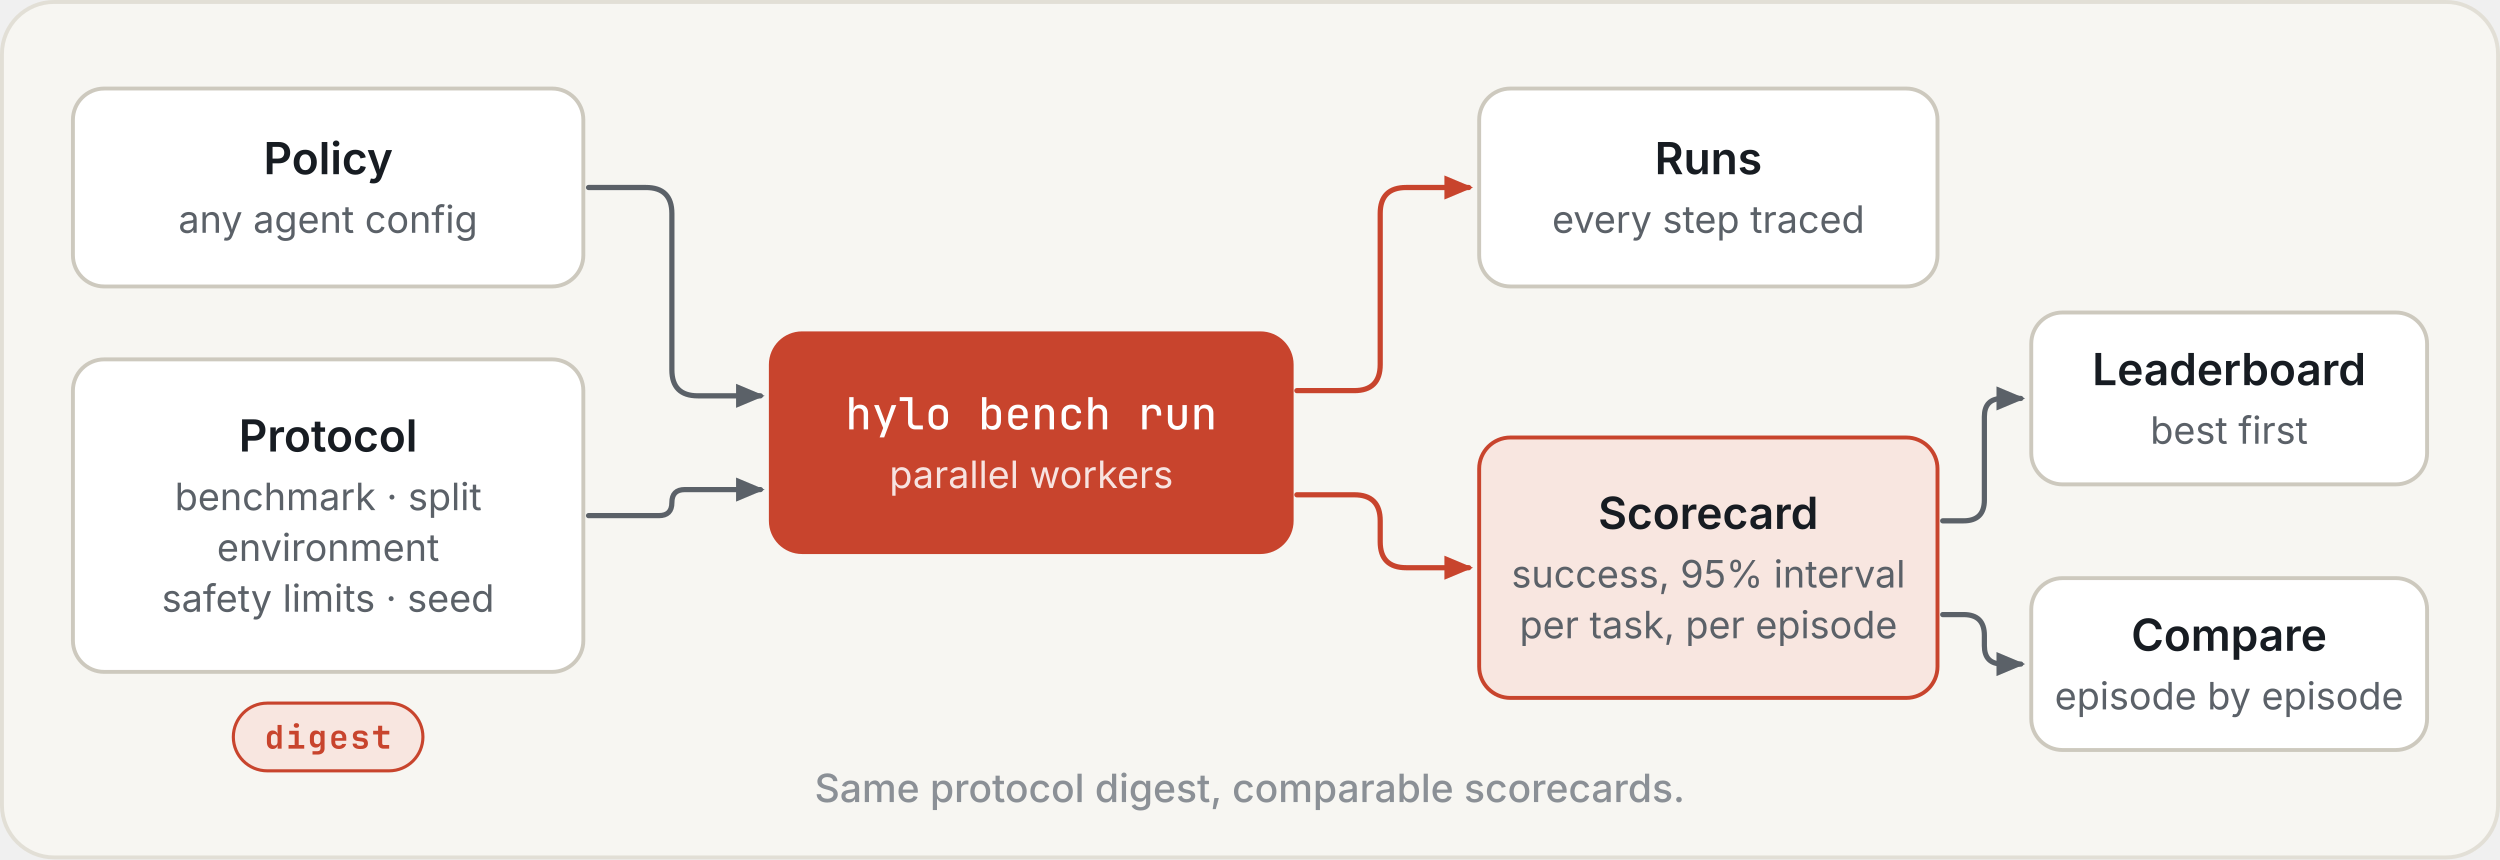
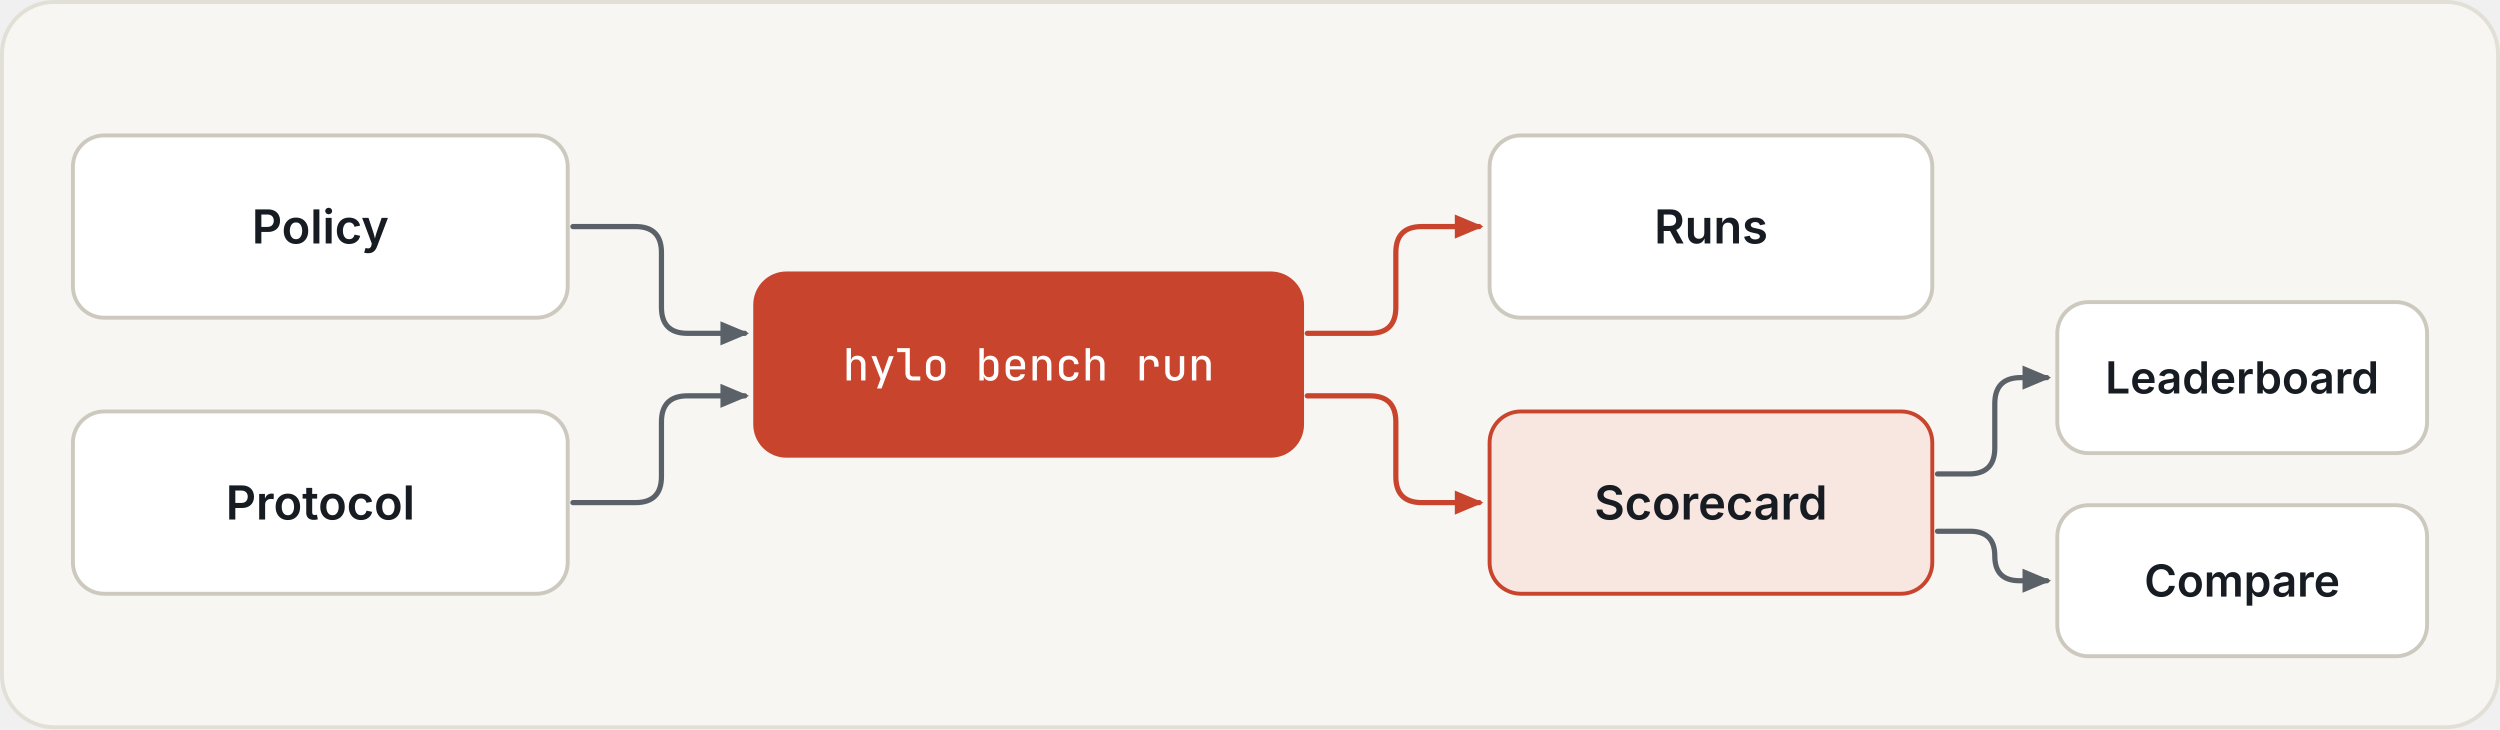
- <svg xmlns="http://www.w3.org/2000/svg" viewBox="0 0 960 330" width="960" height="330" role="img" aria-labelledby="t d">
+ <svg xmlns="http://www.w3.org/2000/svg" viewBox="0 0 960 280" width="960" height="280" role="img" aria-labelledby="t d">
  <defs>
-     <path id="m1501" d="M125 -371 213 214H450L285 -371Z" />
-     <path id="m1502" d="M311 -15Q249 -15 206 28Q163 70 163 132Q163 194 206 237Q249 280 311 280Q373 280 416 237Q458 194 458 132Q458 70 416 28Q373 -15 311 -15Z" />
-     <path id="m397" d="M665 -25Q414 -25 265 92Q116 210 106 414H335Q345 292 440 234Q535 175 664 175Q806 175 899 241Q992 307 992 415Q992 512 910 560Q829 607 709 639L535 687Q352 736 250 832Q147 928 147 1081Q147 1210 216 1306Q286 1403 406 1456Q525 1510 675 1510Q828 1510 944 1456Q1061 1403 1128 1310Q1194 1216 1197 1098H975Q964 1200 880 1256Q797 1312 670 1312Q535 1312 455 1250Q375 1189 375 1094Q375 1023 418 980Q461 936 524 910Q586 885 643 870L788 832Q859 814 934 784Q1010 753 1074 704Q1138 656 1178 584Q1217 513 1217 412Q1217 286 1152 187Q1087 88 964 32Q840 -25 665 -25Z" />
-     <path id="m507" d="M461 -25Q354 -25 268 14Q183 54 133 130Q83 206 83 316Q83 411 120 472Q157 534 219 570Q281 605 358 623Q434 641 513 650Q661 667 728 680Q795 692 795 751V757Q795 850 740 902Q686 953 581 953Q471 953 408 905Q345 857 322 800L115 854Q153 954 224 1015Q295 1076 386 1104Q478 1132 578 1132Q645 1132 721 1116Q797 1100 864 1058Q931 1017 973 940Q1015 863 1015 742V0H802V153H791Q758 87 678 31Q597 -25 461 -25ZM510 152Q599 152 663 188Q727 223 762 280Q796 337 796 403V546Q780 530 728 518Q675 507 617 499Q559 491 525 487Q432 474 366 436Q299 399 299 313Q299 233 358 192Q418 152 510 152Z" />
-     <path id="m578" d="M703 -22Q601 -22 537 12Q473 47 436 93Q400 139 380 175H362V0H148V1490H368V936H380Q399 970 434 1016Q470 1063 534 1098Q598 1132 703 1132Q837 1132 942 1064Q1048 996 1109 867Q1170 738 1170 556Q1170 376 1110 246Q1050 116 944 47Q839 -22 703 -22ZM654 165Q750 165 814 217Q879 269 912 358Q945 447 945 558Q945 668 912 756Q880 843 816 894Q751 945 654 945Q512 945 438 838Q364 732 364 558Q364 383 439 274Q514 165 654 165Z" />
-     <path id="m586" d="M618 -23Q460 -23 343 49Q226 121 161 250Q96 380 96 553Q96 727 161 858Q226 988 343 1060Q460 1132 618 1132Q792 1132 918 1044Q1045 957 1086 802L877 752Q854 839 788 892Q721 946 619 946Q518 946 452 893Q385 840 352 750Q320 661 320 553Q320 446 352 358Q385 269 452 216Q518 163 619 163Q723 163 791 218Q859 274 881 365L1089 315Q1048 157 921 67Q794 -23 618 -23Z" />
-     <path id="m597" d="M564 -22Q428 -22 322 47Q217 116 156 246Q96 376 96 556Q96 738 157 867Q218 996 324 1064Q429 1132 564 1132Q668 1132 732 1098Q796 1063 832 1016Q867 970 886 936H898V1490H1118V0H904V175H886Q866 139 830 93Q793 47 729 12Q665 -22 564 -22ZM612 165Q752 165 827 274Q902 383 902 558Q902 732 828 838Q754 945 612 945Q515 945 450 894Q386 843 354 756Q321 668 321 558Q321 447 354 358Q387 269 452 217Q517 165 612 165Z" />
-     <path id="m614" d="M630 -23Q465 -23 345 48Q225 119 160 248Q96 377 96 551Q96 723 160 854Q223 985 339 1058Q455 1132 611 1132Q738 1132 852 1076Q967 1019 1038 896Q1110 772 1110 570V492H317Q323 330 409 244Q495 159 632 159Q724 159 790 199Q857 239 886 317L1093 268Q1053 137 931 57Q809 -23 630 -23ZM318 656H892Q880 788 810 869Q739 950 612 950Q480 950 404 864Q327 777 318 656Z" />
-     <path id="m658" d="M616 -442Q422 -442 305 -371Q188 -300 141 -199L325 -112Q345 -144 378 -180Q412 -215 468 -240Q525 -265 615 -265Q742 -265 822 -204Q902 -144 902 -15V203H883Q863 166 828 123Q792 80 728 48Q665 17 563 17Q431 17 326 79Q220 141 158 262Q96 384 96 563Q96 741 158 868Q219 996 325 1064Q431 1132 566 1132Q669 1132 734 1098Q798 1063 834 1017Q871 971 890 936H906V1118H1121V-16Q1121 -163 1054 -257Q987 -351 873 -396Q759 -442 616 -442ZM614 200Q754 200 828 297Q903 394 903 566Q903 734 830 840Q756 945 614 945Q517 945 452 894Q386 844 354 758Q321 673 321 566Q321 402 396 301Q470 200 614 200Z" />
-     <path id="m689" d="M148 0V1118H368V0ZM259 1289Q202 1289 162 1327Q121 1365 121 1419Q121 1474 162 1512Q202 1550 259 1550Q316 1550 357 1512Q398 1474 398 1419Q398 1365 357 1327Q316 1289 259 1289Z" />
-     <path id="m736" d="M368 1490V0H148V1490Z" />
-     <path id="m766" d="M148 0V1118H357L362 909Q405 1025 491 1081Q577 1137 677 1137Q786 1137 858 1075Q930 1013 963 902Q1005 1015 1102 1076Q1198 1137 1317 1137Q1416 1137 1496 1094Q1576 1051 1624 966Q1671 881 1671 754V0H1451V732Q1451 844 1388 894Q1326 944 1241 944Q1137 944 1078 880Q1018 816 1018 716V0H801V746Q801 836 744 890Q686 944 597 944Q505 944 436 880Q368 817 368 695V0Z" />
-     <path id="m790" d="M618 -23Q461 -23 344 49Q226 121 161 250Q96 380 96 553Q96 727 161 858Q226 988 344 1060Q461 1132 618 1132Q776 1132 894 1060Q1011 988 1076 858Q1141 727 1141 553Q1141 380 1076 250Q1011 121 894 49Q776 -23 618 -23ZM618 163Q720 163 786 216Q853 270 886 358Q918 447 918 553Q918 660 886 750Q853 839 786 892Q720 946 618 946Q517 946 451 892Q385 839 352 750Q320 660 320 553Q320 447 352 358Q385 270 451 216Q517 163 618 163Z" />
-     <path id="m843" d="M148 -418V1118H362V936H380Q399 970 434 1016Q470 1063 534 1098Q598 1132 703 1132Q837 1132 942 1064Q1048 996 1109 867Q1170 738 1170 556Q1170 376 1110 246Q1050 116 944 47Q839 -22 703 -22Q601 -22 537 12Q473 47 436 93Q400 139 380 175H368V-418ZM654 165Q750 165 814 217Q879 269 912 358Q945 447 945 558Q945 668 912 756Q880 843 816 894Q751 945 654 945Q512 945 438 838Q364 732 364 558Q364 383 439 274Q514 165 654 165Z" />
-     <path id="m852" d="M148 0V1118H361V938H373Q403 1029 480 1082Q558 1134 656 1134Q677 1134 704 1132Q732 1130 749 1128V918Q737 921 703 926Q669 930 634 930Q519 930 444 860Q368 789 368 679V0Z" />
-     <path id="m871" d="M549 -23Q367 -23 248 56Q128 134 98 283L305 326Q350 155 551 155Q658 155 720 200Q783 244 783 306Q783 412 626 447L438 490Q130 559 130 799Q130 899 186 974Q241 1049 338 1090Q436 1132 563 1132Q744 1132 847 1054Q950 977 986 853L789 810Q768 869 716 914Q664 958 565 958Q474 958 413 917Q352 876 352 813Q352 757 392 722Q433 688 525 667L705 627Q1010 558 1010 325Q1010 223 952 144Q893 66 789 22Q685 -23 549 -23Z" />
-     <path id="m889" d="M626 1118V939H403V302Q403 235 432 204Q460 172 525 172Q543 172 570 176Q598 180 618 184L657 8Q622 -4 582 -10Q541 -15 503 -15Q351 -15 267 64Q183 142 183 284V939H20V1118H183V1384H403V1118Z" />
    <path id="mono214" d="M337 -10Q275 -10 235 21Q195 52 186 107V0H88V730H187V572L185 444Q194 498 234 529Q275 560 337 560Q419 560 468 504Q517 449 517 354V196Q517 101 468 46Q419 -10 337 -10ZM302 76Q357 76 388 104Q418 133 418 197V353Q418 417 388 446Q357 474 302 474Q249 474 218 441Q187 408 187 348V202Q187 142 218 109Q249 76 302 76Z" />
    <path id="mono215" d="M308 -10Q207 -10 146 46Q85 103 85 202V349Q85 447 146 504Q207 560 308 560Q405 560 464 508Q524 457 527 368H429Q426 418 394 446Q361 473 308 473Q251 473 218 440Q184 408 184 349V202Q184 142 218 110Q251 78 308 78Q362 78 394 105Q426 132 429 182H527Q524 93 464 42Q405 -10 308 -10Z" />
    <path id="mono225" d="M300 -10Q201 -10 140 49Q80 108 80 210V340Q80 442 140 501Q201 560 300 560Q366 560 416 534Q465 507 492 460Q520 412 520 349V250H177V202Q177 142 210 108Q243 74 300 74Q348 74 379 92Q410 110 416 142H515Q505 72 446 31Q387 -10 300 -10ZM177 349V323H423V349Q423 412 391 446Q359 480 300 480Q241 480 209 446Q177 412 177 349Z" />
    <path id="mono252" d="M88 0V730H187V550L186 445H187Q194 499 232 530Q271 560 334 560Q416 560 465 508Q514 456 514 368V0H415V353Q415 412 385 444Q355 476 303 476Q249 476 218 442Q187 409 187 349V0Z" />
    <path id="mono275" d="M382 0Q307 0 262 44Q217 88 217 161V640H29V730H316V162Q316 129 334 110Q353 90 385 90H552V0Z" />
    <path id="mono283" d="M88 0V550H186V445H187Q194 499 232 530Q271 560 334 560Q416 560 465 508Q514 456 514 368V0H415V352Q415 412 385 444Q355 476 303 476Q249 476 218 442Q187 409 187 349V0Z" />
    <path id="mono290" d="M300 -8Q199 -8 140 50Q80 108 80 212V338Q80 442 140 500Q199 558 300 558Q401 558 460 500Q520 442 520 338V212Q520 108 460 50Q401 -8 300 -8ZM300 79Q356 79 388 110Q421 142 421 203V347Q421 408 388 440Q356 471 300 471Q244 471 212 440Q179 408 179 347V203Q179 142 212 110Q244 79 300 79Z" />
    <path id="mono320" d="M108 0V550H206V444H207Q215 498 254 529Q292 560 356 560Q441 560 488 508Q535 455 535 360V312H436V359Q436 474 323 474Q266 474 236 441Q207 408 207 347V0Z" />
    <path id="mono337" d="M299 -10Q202 -10 144 47Q86 104 86 202V550H185V202Q185 144 216 110Q246 77 299 77Q353 77 384 110Q415 144 415 202V550H514V202Q514 104 456 47Q397 -10 299 -10Z" />
    <path id="mono368" d="M175 -180 255 33 50 550H155L279 225Q287 204 295 180Q303 156 306 138Q309 156 316 180Q323 204 331 225L446 550H551L278 -180Z" />
-     <path id="monob221" d="M250 -10Q170 -10 120 47Q71 104 71 200V349Q71 446 120 503Q169 560 250 560Q307 560 346 531Q386 502 402 450L398 576V730H523V0H401V100Q386 48 347 19Q308 -10 250 -10ZM297 98Q345 98 372 127Q398 156 398 209V341Q398 394 372 423Q345 452 297 452Q249 452 222 426Q196 400 196 346V204Q196 150 222 124Q249 98 297 98Z" />
-     <path id="monob225" d="M301 -10Q231 -10 179 17Q127 44 98 94Q70 143 70 210V340Q70 407 98 456Q127 506 179 533Q231 560 301 560Q370 560 422 533Q473 506 502 458Q530 409 530 344V244H190V206Q190 150 219 122Q248 93 301 93Q340 93 368 106Q395 120 400 146H524Q511 75 450 32Q389 -10 301 -10ZM190 344V325L410 326V345Q410 402 382 433Q354 464 301 464Q246 464 218 432Q190 401 190 344Z" />
-     <path id="monob245" d="M152 -180V-76H307Q351 -76 375 -52Q399 -29 399 11V44L401 130Q384 84 346 58Q309 33 255 33Q171 33 122 90Q72 146 72 243V350Q72 446 122 503Q171 560 255 560Q309 560 346 534Q384 509 401 462V550H523V8Q523 -79 466 -130Q408 -180 309 -180ZM297 140Q345 140 372 168Q398 197 398 248V344Q398 395 372 424Q345 452 297 452Q249 452 223 424Q197 397 197 348V244Q197 195 223 168Q249 140 297 140Z" />
-     <path id="monob255" d="M76 0V113H264V437H96V550H389V113H558V0ZM318 642Q280 642 258 662Q236 681 236 714Q236 747 258 766Q280 786 318 786Q356 786 378 766Q400 747 400 714Q400 681 378 662Q356 642 318 642Z" />
-     <path id="monob324" d="M277 -9Q179 -9 122 36Q65 80 65 156H188Q188 124 212 107Q235 90 277 90H321Q366 90 390 107Q415 124 415 156Q415 186 398 200Q381 215 346 220L209 238Q143 247 108 289Q72 331 72 398Q72 476 124 518Q176 559 274 559H320Q412 559 468 517Q524 475 526 405H402Q401 431 379 446Q357 462 320 462H274Q234 462 213 446Q192 429 192 401Q192 376 208 364Q223 352 253 349L382 331Q458 322 496 278Q535 233 535 158Q535 78 480 34Q426 -9 321 -9Z" />
-     <path id="monob332" d="M355 0Q278 0 232 44Q187 89 187 165V437H35V550H187V705H313V550H532V437H313V168Q313 144 326 128Q340 113 364 113H527V0Z" />
-     <path id="r1347" d="M596 -20Q465 -20 361 32Q257 83 195 172Q133 262 128 376H312Q321 276 402 212Q484 147 596 147Q686 147 756 189Q827 231 867 305Q907 379 907 473Q907 569 865 645Q823 721 750 764Q678 808 584 808Q515 808 444 786Q373 764 329 730L151 752L239 1490H1023V1323H399L348 888H356Q402 926 472 950Q542 975 619 975Q756 975 863 910Q970 846 1032 733Q1093 620 1093 476Q1093 333 1028 221Q964 109 852 44Q740 -20 596 -20Z" />
-     <path id="r1352" d="M603 -20Q476 -20 377 30Q278 80 215 170Q152 260 134 379H322Q345 280 415 214Q485 148 603 148Q773 148 872 296Q970 445 970 716H958Q898 625 803 571Q708 517 591 517Q463 517 356 580Q249 644 186 756Q122 867 122 1010Q122 1149 185 1264Q248 1378 362 1446Q475 1513 628 1510Q720 1509 812 1474Q904 1440 980 1361Q1056 1282 1102 1146Q1148 1010 1148 804Q1148 409 1002 194Q856 -20 603 -20ZM619 683Q710 683 783 730Q856 776 900 852Q943 928 943 1015Q943 1101 902 1176Q860 1250 788 1296Q717 1343 625 1343Q535 1343 464 1298Q392 1254 350 1178Q308 1103 308 1011Q308 920 348 846Q389 771 459 727Q529 683 619 683Z" />
-     <path id="r1501" d="M128 -359 216 208H422L266 -359Z" />
-     <path id="r1509" d="M295 573Q239 573 200 612Q160 652 160 708Q160 764 200 804Q239 843 295 843Q351 843 390 804Q430 764 430 708Q430 652 390 612Q351 573 295 573Z" />
-     <path id="r1744" d="M1490 -29Q1395 -29 1330 12Q1264 54 1230 123Q1197 192 1197 274V352Q1197 434 1231 502Q1265 571 1330 612Q1396 654 1490 654Q1586 654 1651 612Q1716 571 1748 502Q1781 434 1781 352V274Q1781 192 1748 123Q1714 54 1650 12Q1585 -29 1490 -29ZM523 831Q428 831 362 872Q297 914 264 983Q230 1052 230 1134V1212Q230 1294 264 1362Q298 1431 364 1472Q429 1514 523 1514Q619 1514 684 1472Q748 1431 781 1362Q814 1294 814 1212V1134Q814 1052 780 983Q747 914 682 872Q618 831 523 831ZM404 0 1428 1490H1597L573 0ZM1490 102Q1566 102 1597 154Q1628 207 1628 274V352Q1628 418 1598 471Q1568 524 1490 524Q1415 524 1382 471Q1350 418 1350 352V274Q1350 207 1382 154Q1413 102 1490 102ZM523 962Q599 962 630 1014Q661 1067 661 1134V1212Q661 1278 631 1331Q601 1384 523 1384Q448 1384 416 1331Q383 1278 383 1212V1134Q383 1067 414 1014Q446 962 523 962Z" />
-     <path id="r507" d="M471 -26Q365 -26 278 14Q192 54 141 131Q90 208 90 318Q90 414 128 474Q166 534 230 568Q293 603 370 620Q447 637 525 647Q625 660 688 667Q751 674 782 691Q812 708 812 749V755Q812 859 753 916Q694 974 578 974Q457 974 389 922Q321 869 295 810L122 867Q165 969 238 1026Q311 1084 399 1108Q487 1132 573 1132Q629 1132 700 1118Q772 1105 838 1065Q905 1025 948 946Q992 868 992 737V0H815V152H803Q784 113 742 72Q700 30 633 2Q566 -26 471 -26ZM502 133Q602 133 671 172Q740 211 776 274Q812 336 812 404V559Q801 546 764 536Q727 525 680 517Q632 509 588 504Q543 498 517 495Q452 487 396 468Q339 448 305 410Q271 373 271 309Q271 222 336 178Q402 133 502 133Z" />
-     <path id="r578" d="M677 -24Q571 -24 506 12Q441 49 406 96Q371 142 352 173H332V0H158V1490H338V939H352Q371 969 405 1014Q439 1060 503 1096Q567 1132 676 1132Q816 1132 922 1062Q1029 992 1090 862Q1150 733 1150 556Q1150 378 1090 248Q1030 118 924 47Q817 -24 677 -24ZM650 137Q755 137 826 194Q896 250 932 346Q967 441 967 558Q967 674 932 768Q897 861 826 916Q756 971 650 971Q496 971 416 857Q336 743 336 558Q336 371 417 254Q498 137 650 137Z" />
-     <path id="r586" d="M613 -24Q461 -24 346 48Q232 120 168 250Q104 380 104 552Q104 727 168 858Q232 988 346 1060Q461 1132 613 1132Q775 1132 898 1050Q1020 969 1066 823L893 774Q868 860 796 916Q723 971 613 971Q501 971 429 912Q357 854 322 759Q287 664 287 552Q287 442 322 348Q357 253 429 195Q501 137 613 137Q726 137 800 194Q873 252 898 343L1070 294Q1025 145 901 60Q777 -24 613 -24Z" />
-     <path id="r597" d="M577 -24Q438 -24 331 47Q224 118 164 248Q104 378 104 556Q104 733 164 862Q225 992 332 1062Q439 1132 578 1132Q687 1132 751 1096Q815 1060 850 1014Q884 969 902 939H916V1490H1096V0H922V173H902Q884 142 848 96Q813 49 748 12Q684 -24 577 -24ZM604 137Q756 137 837 254Q918 371 918 558Q918 743 838 857Q759 971 604 971Q498 971 428 916Q357 861 322 768Q287 674 287 558Q287 441 322 346Q358 250 429 194Q500 137 604 137Z" />
-     <path id="r614" d="M628 -24Q466 -24 348 48Q231 120 168 249Q104 378 104 550Q104 722 166 853Q228 984 342 1058Q455 1132 607 1132Q696 1132 782 1102Q869 1073 940 1008Q1010 942 1052 835Q1094 728 1094 573V498H286Q293 323 386 230Q480 136 629 136Q728 136 800 180Q871 223 902 308L1076 260Q1037 133 918 54Q800 -24 628 -24ZM287 650H911Q898 793 822 882Q745 972 607 972Q511 972 442 927Q372 882 332 809Q292 736 287 650Z" />
-     <path id="r647" d="M678 1118V964H420V0H240V964H20V1118H240V1267Q240 1364 286 1429Q331 1494 404 1527Q477 1560 558 1560Q622 1560 664 1550Q706 1539 726 1530L676 1376Q662 1381 640 1387Q617 1393 579 1393Q496 1393 458 1350Q420 1308 420 1227V1118Z" />
-     <path id="r658" d="M611 -442Q425 -442 314 -374Q203 -306 151 -214L297 -120Q321 -152 356 -191Q392 -230 452 -258Q513 -285 611 -285Q745 -285 832 -221Q918 -157 918 -19V205H901Q882 173 848 129Q813 85 748 52Q684 18 576 18Q442 18 335 82Q228 145 166 267Q104 389 104 564Q104 737 165 864Q226 992 334 1062Q441 1132 580 1132Q688 1132 752 1096Q817 1061 852 1015Q887 969 906 939H923V1118H1098V-29Q1098 -173 1033 -264Q968 -356 858 -399Q747 -442 611 -442ZM606 178Q758 178 839 282Q920 385 920 568Q920 746 840 858Q761 971 606 971Q500 971 429 916Q358 862 322 771Q287 680 287 568Q287 396 368 287Q449 178 606 178Z" />
-     <path id="r670" d="M338 670V0H158V1490H338V924Q393 1036 478 1084Q564 1132 674 1132Q844 1132 948 1027Q1053 922 1053 710V0H872V695Q872 824 804 897Q737 970 620 970Q499 970 418 892Q338 813 338 670Z" />
-     <path id="r689" d="M158 0V1118H338V0ZM249 1301Q198 1301 161 1336Q124 1371 124 1420Q124 1470 161 1504Q198 1539 249 1539Q301 1539 338 1504Q375 1470 375 1420Q375 1371 338 1336Q301 1301 249 1301Z" />
-     <path id="r727" d="M158 0V1490H338V625H360L838 1118H1061L593 638L1096 0H865L456 523L338 412V0Z" />
-     <path id="r736" d="M338 1490V0H158V1490Z" />
-     <path id="r766" d="M158 0V1118H333L334 913Q375 1026 462 1082Q548 1138 647 1138Q757 1138 830 1076Q902 1013 932 910Q972 1016 1068 1077Q1163 1138 1284 1138Q1381 1138 1461 1096Q1541 1054 1588 969Q1636 884 1636 754V0H1456V749Q1456 870 1388 922Q1320 974 1230 974Q1117 974 1052 905Q987 836 987 730V0H807V767Q807 860 745 917Q683 974 588 974Q490 974 414 906Q338 838 338 704V0Z" />
-     <path id="r773" d="M338 670V0H158V1118H331L332 911Q386 1030 474 1081Q561 1132 674 1132Q844 1132 948 1027Q1052 922 1052 710V0H872V695Q872 824 804 897Q737 970 620 970Q499 970 418 892Q338 813 338 670Z" />
-     <path id="r790" d="M613 -24Q461 -24 346 48Q232 120 168 250Q104 380 104 552Q104 727 168 858Q232 988 346 1060Q461 1132 613 1132Q766 1132 881 1060Q996 988 1060 858Q1124 727 1124 552Q1124 380 1060 250Q996 120 881 48Q766 -24 613 -24ZM613 137Q726 137 799 195Q872 253 907 348Q942 442 942 552Q942 663 907 758Q872 854 799 912Q726 971 613 971Q501 971 429 912Q357 854 322 759Q287 664 287 552Q287 442 322 348Q357 253 429 195Q501 137 613 137Z" />
-     <path id="r843" d="M158 -418V1118H332V939H352Q371 969 405 1014Q439 1060 503 1096Q567 1132 676 1132Q816 1132 922 1062Q1029 992 1090 862Q1150 733 1150 556Q1150 378 1090 248Q1030 118 924 47Q817 -24 677 -24Q571 -24 506 12Q441 49 406 96Q371 142 352 173H338V-418ZM650 137Q755 137 826 194Q896 250 932 346Q967 441 967 558Q967 674 932 768Q897 861 826 916Q756 971 650 971Q496 971 416 857Q336 743 336 558Q336 371 417 254Q498 137 650 137Z" />
-     <path id="r852" d="M158 0V1118H332V946H344Q375 1031 454 1082Q534 1134 634 1134Q654 1134 682 1133Q709 1132 725 1131V950Q717 952 685 956Q653 960 617 960Q496 960 417 886Q338 813 338 700V0Z" />
-     <path id="r871" d="M538 -24Q366 -24 252 51Q138 126 108 271L279 312Q303 220 370 177Q436 134 536 134Q653 134 722 184Q792 234 792 303Q792 418 628 457L442 501Q142 572 142 806Q142 902 196 976Q250 1049 344 1090Q437 1132 556 1132Q729 1132 824 1056Q920 981 958 863L795 821Q772 881 718 930Q665 979 557 979Q457 979 390 933Q324 887 324 817Q324 755 369 718Q414 680 512 657L681 617Q833 581 906 506Q979 430 979 315Q979 217 924 140Q868 64 768 20Q669 -24 538 -24Z" />
-     <path id="r889" d="M598 1118V964H368V290Q368 215 398 180Q429 146 500 146Q517 146 544 150Q570 154 592 158L629 6Q601 -4 566 -9Q530 -14 495 -14Q350 -14 269 62Q188 139 188 276V964H20V1118H188V1384H368V1118Z" />
-     <path id="r915" d="M537 -14Q368 -14 263 91Q158 196 158 408V1118H338V423Q338 294 406 221Q474 148 591 148Q711 148 792 226Q872 305 872 448V1118H1053V0H879V209Q824 87 736 36Q647 -14 537 -14Z" />
-     <path id="r980" d="M481 0 54 1118H251L489 455Q515 382 536 310Q557 237 576 167Q595 237 616 310Q636 382 662 455L900 1118H1097L670 0Z" />
-     <path id="r984" d="M409 0 70 1118H261L397 630Q421 543 449 434Q477 326 504 193Q531 321 558 429Q584 537 610 630L744 1118H936L1068 630Q1092 540 1118 432Q1145 325 1171 196Q1199 324 1226 432Q1254 539 1279 630L1415 1118H1606L1267 0H1088L943 506Q915 602 890 704Q864 806 838 913Q813 806 786 703Q760 600 733 506L588 0Z" />
-     <path id="r998" d="M140 -405 186 -249 205 -254Q288 -276 348 -248Q408 -219 449 -99L481 -6L54 1118H251L489 455Q515 382 536 310Q556 238 575 168Q594 238 614 310Q635 382 661 455L901 1118H1097L606 -167Q555 -300 473 -363Q391 -426 272 -426Q224 -426 189 -419Q154 -412 140 -405Z" />
    <path id="sb281" d="M150 0V1490H417V225H1075V0Z" />
    <path id="sb375" d="M150 0V1490H707Q878 1490 995 1426Q1112 1362 1172 1250Q1232 1139 1232 997Q1232 854 1172 742Q1111 631 993 568Q875 504 703 504H417V0ZM417 724H668Q819 724 889 801Q959 878 959 997Q959 1116 889 1191Q819 1266 666 1266H417Z" />
    <path id="sb384" d="M150 0V1490H707Q964 1490 1098 1358Q1232 1226 1232 1013Q1232 862 1164 753Q1096 644 964 592L1287 0H988L695 547H417V0ZM417 768H668Q819 768 889 832Q959 895 959 1013Q959 1133 889 1200Q819 1266 666 1266H417Z" />
    <path id="sb397" d="M673 -23Q413 -23 258 97Q104 217 95 438H358Q367 320 456 262Q545 205 671 205Q803 205 886 264Q970 324 970 420Q970 507 896 552Q822 596 701 627L532 671Q345 719 240 816Q136 913 136 1071Q136 1203 207 1302Q278 1400 401 1455Q524 1510 680 1510Q839 1510 958 1455Q1078 1400 1146 1303Q1214 1206 1217 1082H958Q948 1177 872 1230Q797 1283 676 1283Q550 1283 478 1228Q406 1172 406 1087Q406 1024 444 984Q483 945 542 921Q600 897 660 882L799 846Q909 819 1010 768Q1110 718 1174 633Q1237 548 1237 418Q1237 287 1170 188Q1103 88 977 32Q851 -23 673 -23Z" />
    <path id="sb507" d="M450 -23Q344 -23 259 16Q174 54 125 129Q76 204 76 314Q76 440 138 510Q199 579 296 610Q394 642 502 653Q648 669 713 682Q778 696 778 754V759Q778 841 728 886Q678 932 583 932Q485 932 427 889Q369 846 349 791L108 840Q157 988 286 1060Q414 1132 582 1132Q661 1132 742 1114Q822 1095 889 1052Q956 1008 997 934Q1038 859 1038 747V0H789V154H779Q742 82 661 30Q580 -23 450 -23ZM517 170Q637 170 708 239Q780 308 780 401V533Q762 519 716 508Q670 498 618 490Q567 483 533 478Q445 466 386 430Q328 394 328 317Q328 245 381 208Q434 170 517 170Z" />
    <path id="sb578" d="M728 -20Q632 -20 568 12Q505 45 467 91Q429 137 409 177H392V0H138V1490H398V933H409Q428 972 465 1018Q502 1065 566 1098Q630 1132 729 1132Q858 1132 962 1066Q1067 1000 1128 872Q1190 743 1190 557Q1190 373 1130 244Q1069 115 965 48Q861 -20 728 -20ZM658 194Q788 194 856 298Q923 401 923 558Q923 714 856 816Q790 918 658 918Q529 918 461 820Q393 721 393 558Q393 395 462 294Q531 194 658 194Z" />
    <path id="sb586" d="M623 -23Q460 -23 340 50Q220 122 154 252Q89 381 89 553Q89 727 154 858Q220 988 340 1060Q460 1132 623 1132Q810 1132 940 1038Q1069 945 1105 781L862 730Q841 817 780 869Q719 921 625 921Q489 921 422 816Q354 711 354 554Q354 451 384 368Q414 285 474 236Q534 188 625 188Q721 188 782 242Q844 297 865 387L1108 336Q1072 169 942 73Q812 -23 623 -23Z" />
    <path id="sb597" d="M550 -20Q418 -20 314 48Q209 115 149 244Q89 373 89 557Q89 743 150 872Q211 1000 316 1066Q420 1132 549 1132Q649 1132 712 1098Q776 1065 813 1018Q850 972 870 933H881V1490H1141V0H886V177H870Q849 137 811 91Q773 45 710 12Q646 -20 550 -20ZM621 194Q748 194 817 294Q886 395 886 558Q886 721 818 820Q749 918 621 918Q489 918 422 816Q355 714 355 558Q355 401 422 298Q490 194 621 194Z" />
    <path id="sb614" d="M632 -23Q463 -23 342 48Q220 119 154 248Q89 377 89 552Q89 724 154 854Q218 985 336 1058Q455 1132 615 1132Q751 1132 868 1072Q984 1013 1055 888Q1126 764 1126 568V486H348Q353 337 432 259Q510 181 635 181Q721 181 782 218Q844 255 870 326L1109 277Q1069 142 944 60Q818 -23 632 -23ZM349 663H873Q861 783 796 856Q732 928 616 928Q497 928 428 852Q358 775 349 663Z" />
    <path id="sb689" d="M138 0V1118H398V0ZM268 1276Q206 1276 162 1318Q117 1359 117 1419Q117 1478 162 1520Q206 1561 268 1561Q331 1561 376 1520Q420 1478 420 1419Q420 1359 376 1318Q331 1276 268 1276Z" />
    <path id="sb73" d="M785 -20Q589 -20 435 71Q281 162 192 333Q103 504 103 744Q103 985 192 1156Q282 1328 436 1419Q590 1510 785 1510Q948 1510 1082 1449Q1215 1388 1302 1272Q1389 1157 1413 994H1144Q1119 1126 1021 1198Q923 1271 789 1271Q606 1271 488 1134Q371 998 371 744Q371 487 489 353Q607 219 788 219Q922 219 1020 292Q1119 364 1144 496H1414Q1393 353 1311 236Q1229 119 1095 50Q961 -20 785 -20Z" />
    <path id="sb736" d="M398 1490V0H138V1490Z" />
    <path id="sb766" d="M138 0V1118H382L390 905Q434 1024 520 1080Q607 1136 707 1136Q921 1136 994 893Q1039 1014 1136 1075Q1233 1136 1351 1136Q1502 1136 1604 1038Q1706 940 1706 754V0H1446V714Q1446 818 1389 866Q1332 914 1252 914Q1157 914 1103 855Q1049 796 1049 702V0H795V726Q795 811 742 862Q689 914 606 914Q520 914 459 856Q398 797 398 685V0Z" />
    <path id="sb773" d="M398 655V0H138V1118H384L387 895Q487 1132 733 1132Q906 1132 1010 1022Q1115 912 1115 711V0H855V671Q855 783 797 847Q739 911 637 911Q533 911 466 844Q398 777 398 655Z" />
    <path id="sb790" d="M623 -23Q460 -23 340 50Q220 122 154 252Q89 381 89 553Q89 727 154 858Q220 988 340 1060Q460 1132 623 1132Q786 1132 906 1060Q1026 988 1092 858Q1158 727 1158 553Q1158 381 1092 252Q1026 122 906 50Q786 -23 623 -23ZM623 188Q714 188 774 237Q834 286 864 369Q894 452 894 554Q894 657 864 740Q834 823 774 872Q714 921 623 921Q533 921 473 872Q413 823 384 740Q354 657 354 554Q354 452 384 369Q413 286 473 237Q533 188 623 188Z" />
    <path id="sb843" d="M138 -418V1118H392V933H409Q428 972 465 1018Q502 1065 566 1098Q630 1132 729 1132Q858 1132 962 1066Q1067 1000 1128 872Q1190 743 1190 557Q1190 373 1130 244Q1069 115 965 48Q861 -20 728 -20Q632 -20 568 12Q505 45 467 91Q429 137 409 177H398V-418ZM658 194Q788 194 856 298Q923 401 923 558Q923 714 856 816Q790 918 658 918Q529 918 461 820Q393 721 393 558Q393 395 462 294Q531 194 658 194Z" />
    <path id="sb852" d="M138 0V1118H390V931H402Q432 1028 507 1080Q582 1133 678 1133Q728 1133 773 1126V887Q757 891 721 896Q685 900 650 900Q541 900 470 832Q398 765 398 658V0Z" />
    <path id="sb871" d="M561 -23Q368 -23 242 60Q117 142 88 294L331 340Q375 176 566 176Q662 176 718 214Q775 253 775 310Q775 405 624 438L433 479Q119 547 119 792Q119 896 176 972Q233 1048 334 1090Q436 1132 570 1132Q760 1132 870 1053Q981 974 1015 844L783 798Q763 856 713 897Q663 938 573 938Q491 938 435 902Q379 865 379 808Q379 759 416 728Q452 696 538 677L728 637Q1041 570 1041 335Q1041 229 980 148Q919 68 810 22Q702 -23 561 -23Z" />
    <path id="sb889" d="M655 1118V914H439V315Q439 254 464 226Q490 197 550 197Q568 197 597 202Q626 206 645 210L686 9Q643 -4 598 -10Q553 -15 512 -15Q351 -15 265 65Q179 145 179 293V914H20V1118H179V1384H439V1118Z" />
    <path id="sb915" d="M521 -14Q348 -14 243 96Q138 206 138 407V1118H398V447Q398 335 456 271Q515 207 617 207Q721 207 788 274Q855 341 855 463V1118H1116V0H869L867 224Q767 -14 521 -14Z" />
    <path id="sb998" d="M127 -399 188 -196 219 -204Q307 -228 366 -200Q425 -171 445 -75L461 -4L39 1118H317L521 510Q545 437 563 364Q581 292 597 219Q616 293 636 366Q655 438 680 510L891 1118H1166L686 -144Q635 -278 544 -352Q453 -426 301 -426Q246 -426 200 -418Q153 -410 127 -399Z" />
    <marker id="m5b6168" viewBox="0 0 10 10" refX="8.5" refY="5" markerWidth="11" markerHeight="11" orient="auto-start-reverse" markerUnits="userSpaceOnUse">
      <path d="M0,0.8 L10,5 L0,9.2 z" fill="#5b6168" />
    </marker>
    <marker id="mc8442d" viewBox="0 0 10 10" refX="8.5" refY="5" markerWidth="11" markerHeight="11" orient="auto-start-reverse" markerUnits="userSpaceOnUse">
      <path d="M0,0.8 L10,5 L0,9.2 z" fill="#c8442d" />
    </marker>
  </defs>
-   <rect x="0.75" y="0.75" width="958.5" height="328.5" rx="20" fill="#f7f6f2" stroke="#e2dfd6" stroke-width="1.5" />
-   <rect x="28.0" y="34.0" width="196.0" height="76.0" rx="12" fill="#ffffff" stroke="#cdc9be" stroke-width="1.5" />
-   <g transform="translate(101.2 66.9) scale(0.0083 -0.0083)" fill="#171c22">
+   <rect x="0.75" y="0.75" width="958.5" height="278.5" rx="20" fill="#f7f6f2" stroke="#e2dfd6" stroke-width="1.5" />
+   <rect x="28.0" y="52.0" width="190.0" height="70.0" rx="12" fill="#ffffff" stroke="#cdc9be" stroke-width="1.5" />
+   <g transform="translate(96.7 93.5) scale(0.00879 -0.00879)" fill="#171c22">
    <use href="#sb375" x="0" />
    <use href="#sb790" x="1306" />
    <use href="#sb736" x="2553" />
    <use href="#sb689" x="3089" />
    <use href="#sb586" x="3625" />
    <use href="#sb998" x="4780" />
  </g>
-   <g transform="translate(68.5 89.4) scale(0.00708 -0.00708)" fill="#5b6168">
-     <use href="#r507" x="0" />
-     <use href="#r773" x="1150" />
-     <use href="#r998" x="2330" />
-     <use href="#r507" x="4057" />
-     <use href="#r658" x="5207" />
-     <use href="#r614" x="6463" />
-     <use href="#r773" x="7657" />
-     <use href="#r889" x="8867" />
-     <use href="#r586" x="10113" />
-     <use href="#r790" x="11283" />
-     <use href="#r773" x="12511" />
-     <use href="#r647" x="13721" />
-     <use href="#r689" x="14479" />
-     <use href="#r658" x="14975" />
-   </g>
-   <rect x="28.0" y="138.0" width="196.0" height="120.0" rx="12" fill="#ffffff" stroke="#cdc9be" stroke-width="1.5" />
-   <g transform="translate(91.7 173.4) scale(0.0083 -0.0083)" fill="#171c22">
+   <rect x="28.0" y="158.0" width="190.0" height="70.0" rx="12" fill="#ffffff" stroke="#cdc9be" stroke-width="1.5" />
+   <g transform="translate(86.7 199.5) scale(0.00879 -0.00879)" fill="#171c22">
    <use href="#sb375" x="0" />
    <use href="#sb852" x="1321" />
    <use href="#sb790" x="2089" />
    <use href="#sb889" x="3336" />
    <use href="#sb790" x="4039" />
    <use href="#sb586" x="5286" />
    <use href="#sb790" x="6479" />
    <use href="#sb736" x="7726" />
  </g>
-   <g transform="translate(67.1 195.9) scale(0.00708 -0.00708)" fill="#5b6168">
-     <use href="#r578" x="0" />
-     <use href="#r614" x="1254" />
-     <use href="#r773" x="2448" />
-     <use href="#r586" x="3658" />
-     <use href="#r670" x="4828" />
-     <use href="#r766" x="6039" />
-     <use href="#r507" x="7833" />
-     <use href="#r852" x="8983" />
-     <use href="#r727" x="9786" />
-     <use href="#r1509" x="11486" />
-     <use href="#r871" x="12652" />
-     <use href="#r843" x="13733" />
-     <use href="#r736" x="14987" />
-     <use href="#r689" x="15483" />
-     <use href="#r889" x="15979" />
-   </g>
-   <g transform="translate(83.3 215.4) scale(0.00708 -0.00708)" fill="#5b6168">
-     <use href="#r614" x="0" />
-     <use href="#r773" x="1194" />
-     <use href="#r980" x="2374" />
-     <use href="#r689" x="3525" />
-     <use href="#r852" x="4021" />
-     <use href="#r790" x="4758" />
-     <use href="#r773" x="5986" />
-     <use href="#r766" x="7196" />
-     <use href="#r614" x="8990" />
-     <use href="#r773" x="10184" />
-     <use href="#r889" x="11394" />
-   </g>
-   <g transform="translate(62.1 234.9) scale(0.00708 -0.00708)" fill="#5b6168">
-     <use href="#r871" x="0" />
-     <use href="#r507" x="1081" />
-     <use href="#r647" x="2231" />
-     <use href="#r614" x="2929" />
-     <use href="#r889" x="4123" />
-     <use href="#r998" x="4833" />
-     <use href="#r736" x="6560" />
-     <use href="#r689" x="7056" />
-     <use href="#r766" x="7552" />
-     <use href="#r689" x="9346" />
-     <use href="#r889" x="9842" />
-     <use href="#r871" x="10492" />
-     <use href="#r1509" x="12149" />
-     <use href="#r871" x="13315" />
-     <use href="#r614" x="14396" />
-     <use href="#r614" x="15590" />
-     <use href="#r597" x="16784" />
-   </g>
-   <rect x="89.6" y="270.0" width="72.8" height="26.0" rx="13.0" fill="#f8e6e0" stroke="#c8442d" stroke-width="1.2" />
-   <g transform="translate(101.6 287.5) scale(0.0125 -0.0125)" fill="#c8442d">
-     <use href="#monob221" x="0" />
-     <use href="#monob255" x="660" />
-     <use href="#monob245" x="1320" />
-     <use href="#monob225" x="1980" />
-     <use href="#monob324" x="2640" />
-     <use href="#monob332" x="3300" />
-   </g>
-   <rect x="296.0" y="128.0" width="200.0" height="84.0" rx="12" fill="#c8442d" stroke="#c8442d" stroke-width="1.5" />
-   <g transform="translate(324.6 164.9) scale(0.017 -0.017)" fill="#ffffff">
+   <rect x="290.0" y="105.0" width="210.0" height="70.0" rx="12" fill="#c8442d" stroke="#c8442d" stroke-width="1.5" />
+   <g transform="translate(323.6 146.1) scale(0.017 -0.017)" fill="#ffffff">
    <use href="#mono252" x="0" />
    <use href="#mono368" x="600" />
    <use href="#mono275" x="1200" />
    <use href="#mono290" x="1800" />
    <use href="#mono214" x="3000" />
    <use href="#mono225" x="3600" />
    <use href="#mono283" x="4200" />
    <use href="#mono215" x="4800" />
    <use href="#mono252" x="5400" />
    <use href="#mono320" x="6600" />
    <use href="#mono337" x="7200" />
    <use href="#mono283" x="7800" />
  </g>
-   <g transform="translate(341.5 187.4) scale(0.00708 -0.00708)" fill="#ffffff" opacity="0.85">
-     <use href="#r843" x="0" />
-     <use href="#r507" x="1274" />
-     <use href="#r852" x="2424" />
-     <use href="#r507" x="3195" />
-     <use href="#r736" x="4345" />
-     <use href="#r736" x="4841" />
-     <use href="#r614" x="5337" />
-     <use href="#r736" x="6531" />
-     <use href="#r984" x="7603" />
-     <use href="#r790" x="9242" />
-     <use href="#r852" x="10470" />
-     <use href="#r727" x="11273" />
-     <use href="#r614" x="12351" />
-     <use href="#r852" x="13545" />
-     <use href="#r871" x="14316" />
-   </g>
-   <rect x="568.0" y="34.0" width="176.0" height="76.0" rx="12" fill="#ffffff" stroke="#cdc9be" stroke-width="1.5" />
-   <g transform="translate(635.4 66.9) scale(0.0083 -0.0083)" fill="#171c22">
+   <rect x="572.0" y="52.0" width="170.0" height="70.0" rx="12" fill="#ffffff" stroke="#cdc9be" stroke-width="1.5" />
+   <g transform="translate(635.2 93.5) scale(0.00879 -0.00879)" fill="#171c22">
    <use href="#sb384" x="0" />
    <use href="#sb915" x="1336" />
    <use href="#sb773" x="2590" />
    <use href="#sb871" x="3843" />
  </g>
-   <g transform="translate(596.0 89.4) scale(0.00708 -0.00708)" fill="#5b6168">
-     <use href="#r614" x="0" />
-     <use href="#r980" x="1154" />
-     <use href="#r614" x="2265" />
-     <use href="#r852" x="3459" />
-     <use href="#r998" x="4262" />
-     <use href="#r871" x="5989" />
-     <use href="#r889" x="7070" />
-     <use href="#r614" x="7720" />
-     <use href="#r843" x="8914" />
-     <use href="#r889" x="10744" />
-     <use href="#r852" x="11414" />
-     <use href="#r507" x="12185" />
-     <use href="#r586" x="13335" />
-     <use href="#r614" x="14505" />
-     <use href="#r597" x="15699" />
-   </g>
-   <rect x="568.0" y="168.0" width="176.0" height="100.0" rx="12" fill="#f8e6e0" stroke="#c8442d" stroke-width="1.5" />
-   <g transform="translate(613.7 203.1) scale(0.0083 -0.0083)" fill="#171c22">
+   <rect x="572.0" y="158.0" width="170.0" height="70.0" rx="12" fill="#f8e6e0" stroke="#c8442d" stroke-width="1.5" />
+   <g transform="translate(612.2 199.5) scale(0.00879 -0.00879)" fill="#171c22">
    <use href="#sb397" x="0" />
    <use href="#sb586" x="1332" />
    <use href="#sb790" x="2525" />
    <use href="#sb852" x="3772" />
    <use href="#sb614" x="4540" />
    <use href="#sb586" x="5751" />
    <use href="#sb507" x="6964" />
    <use href="#sb852" x="8140" />
    <use href="#sb597" x="8908" />
  </g>
-   <g transform="translate(580.4 225.6) scale(0.00708 -0.00708)" fill="#5b6168">
-     <use href="#r871" x="0" />
-     <use href="#r915" x="1081" />
-     <use href="#r586" x="2292" />
-     <use href="#r586" x="3462" />
-     <use href="#r614" x="4632" />
-     <use href="#r871" x="5826" />
-     <use href="#r871" x="6907" />
-     <use href="#r1501" x="7988" />
-     <use href="#r1352" x="9154" />
-     <use href="#r1347" x="10424" />
-     <use href="#r1744" x="11639" />
-     <use href="#r689" x="14226" />
-     <use href="#r773" x="14722" />
-     <use href="#r889" x="15932" />
-     <use href="#r614" x="16582" />
-     <use href="#r852" x="17776" />
-     <use href="#r980" x="18579" />
-     <use href="#r507" x="19720" />
-     <use href="#r736" x="20870" />
-   </g>
-   <g transform="translate(583.5 245.1) scale(0.00708 -0.00708)" fill="#5b6168">
-     <use href="#r843" x="0" />
-     <use href="#r614" x="1254" />
-     <use href="#r852" x="2448" />
-     <use href="#r889" x="3795" />
-     <use href="#r507" x="4475" />
-     <use href="#r871" x="5625" />
-     <use href="#r727" x="6706" />
-     <use href="#r1501" x="7830" />
-     <use href="#r843" x="8996" />
-     <use href="#r614" x="10250" />
-     <use href="#r852" x="11444" />
-     <use href="#r614" x="12791" />
-     <use href="#r843" x="13985" />
-     <use href="#r689" x="15239" />
-     <use href="#r871" x="15735" />
-     <use href="#r790" x="16816" />
-     <use href="#r597" x="18044" />
-     <use href="#r614" x="19298" />
-   </g>
-   <rect x="780.0" y="120.0" width="152.0" height="66.0" rx="12" fill="#ffffff" stroke="#cdc9be" stroke-width="1.5" />
-   <g transform="translate(803.4 147.9) scale(0.0083 -0.0083)" fill="#171c22">
+   <rect x="790.0" y="116.0" width="142.0" height="58.0" rx="12" fill="#ffffff" stroke="#cdc9be" stroke-width="1.5" />
+   <g transform="translate(808.4 151.1) scale(0.0083 -0.0083)" fill="#171c22">
    <use href="#sb281" x="0" />
    <use href="#sb614" x="1158" />
    <use href="#sb507" x="2389" />
    <use href="#sb597" x="3565" />
    <use href="#sb614" x="4843" />
    <use href="#sb852" x="6054" />
    <use href="#sb578" x="6899" />
    <use href="#sb790" x="8177" />
    <use href="#sb507" x="9444" />
    <use href="#sb852" x="10620" />
    <use href="#sb597" x="11388" />
  </g>
-   <g transform="translate(825.7 170.4) scale(0.00708 -0.00708)" fill="#5b6168">
-     <use href="#r578" x="0" />
-     <use href="#r614" x="1254" />
-     <use href="#r871" x="2448" />
-     <use href="#r889" x="3529" />
-     <use href="#r647" x="4775" />
-     <use href="#r689" x="5533" />
-     <use href="#r852" x="6029" />
-     <use href="#r871" x="6800" />
-     <use href="#r889" x="7881" />
-   </g>
-   <rect x="780.0" y="222.0" width="152.0" height="66.0" rx="12" fill="#ffffff" stroke="#cdc9be" stroke-width="1.5" />
-   <g transform="translate(818.4 249.9) scale(0.0083 -0.0083)" fill="#171c22">
+   <rect x="790.0" y="194.0" width="142.0" height="58.0" rx="12" fill="#ffffff" stroke="#cdc9be" stroke-width="1.5" />
+   <g transform="translate(823.4 229.1) scale(0.0083 -0.0083)" fill="#171c22">
    <use href="#sb73" x="0" />
    <use href="#sb790" x="1509" />
    <use href="#sb766" x="2756" />
    <use href="#sb843" x="4600" />
    <use href="#sb507" x="5898" />
    <use href="#sb852" x="7074" />
    <use href="#sb614" x="7842" />
  </g>
-   <g transform="translate(789.0 272.4) scale(0.00708 -0.00708)" fill="#5b6168">
-     <use href="#r614" x="0" />
-     <use href="#r843" x="1194" />
-     <use href="#r689" x="2448" />
-     <use href="#r871" x="2944" />
-     <use href="#r790" x="4025" />
-     <use href="#r597" x="5253" />
-     <use href="#r614" x="6507" />
-     <use href="#r578" x="8277" />
-     <use href="#r998" x="9491" />
-     <use href="#r614" x="11218" />
-     <use href="#r843" x="12412" />
-     <use href="#r689" x="13666" />
-     <use href="#r871" x="14162" />
-     <use href="#r790" x="15243" />
-     <use href="#r597" x="16471" />
-     <use href="#r614" x="17725" />
-   </g>
-   <path d="M226.0,72.0 L248.0,72.0 Q258.0,72.0 258.0,82.0 L258.0,142.0 Q258.0,152.0 268.0,152.0 L292.0,152.0" fill="none" stroke="#5b6168" stroke-width="2.0" stroke-linecap="round" stroke-linejoin="round" marker-end="url(#m5b6168)" />
-   <path d="M226.0,198.0 L253.0,198.0 Q258.0,198.0 258.0,193.0 L258.0,193.0 Q258.0,188.0 263.0,188.0 L292.0,188.0" fill="none" stroke="#5b6168" stroke-width="2.0" stroke-linecap="round" stroke-linejoin="round" marker-end="url(#m5b6168)" />
-   <path d="M498.0,150.0 L520.0,150.0 Q530.0,150.0 530.0,140.0 L530.0,82.0 Q530.0,72.0 540.0,72.0 L564.0,72.0" fill="none" stroke="#c8442d" stroke-width="2.0" stroke-linecap="round" stroke-linejoin="round" marker-end="url(#mc8442d)" />
-   <path d="M498.0,190.0 L520.0,190.0 Q530.0,190.0 530.0,200.0 L530.0,208.0 Q530.0,218.0 540.0,218.0 L564.0,218.0" fill="none" stroke="#c8442d" stroke-width="2.0" stroke-linecap="round" stroke-linejoin="round" marker-end="url(#mc8442d)" />
-   <path d="M746.0,200.0 L754.0,200.0 Q762.0,200.0 762.0,192.0 L762.0,160.0 Q762.0,153.0 769.0,153.0 L776.0,153.0" fill="none" stroke="#5b6168" stroke-width="2.0" stroke-linecap="round" stroke-linejoin="round" marker-end="url(#m5b6168)" />
-   <path d="M746.0,236.0 L754.0,236.0 Q762.0,236.0 762.0,244.0 L762.0,248.0 Q762.0,255.0 769.0,255.0 L776.0,255.0" fill="none" stroke="#5b6168" stroke-width="2.0" stroke-linecap="round" stroke-linejoin="round" marker-end="url(#m5b6168)" />
-   <g transform="translate(312.8 308.0) scale(0.00732 -0.00732)" fill="#8b9096">
-     <use href="#m397" x="0" />
-     <use href="#m507" x="1323" />
-     <use href="#m766" x="2486" />
-     <use href="#m614" x="4305" />
-     <use href="#m843" x="6054" />
-     <use href="#m852" x="7320" />
-     <use href="#m790" x="8073" />
-     <use href="#m889" x="9310" />
-     <use href="#m790" x="9987" />
-     <use href="#m586" x="11224" />
-     <use href="#m790" x="12406" />
-     <use href="#m736" x="13643" />
-     <use href="#m597" x="14705" />
-     <use href="#m689" x="15971" />
-     <use href="#m658" x="16487" />
-     <use href="#m614" x="17756" />
-     <use href="#m871" x="18959" />
-     <use href="#m889" x="20062" />
-     <use href="#m1501" x="20759" />
-     <use href="#m586" x="21905" />
-     <use href="#m790" x="23087" />
-     <use href="#m766" x="24324" />
-     <use href="#m843" x="26143" />
-     <use href="#m507" x="27429" />
-     <use href="#m852" x="28592" />
-     <use href="#m507" x="29375" />
-     <use href="#m578" x="30538" />
-     <use href="#m736" x="31804" />
-     <use href="#m614" x="32320" />
-     <use href="#m871" x="34069" />
-     <use href="#m586" x="35172" />
-     <use href="#m790" x="36354" />
-     <use href="#m852" x="37591" />
-     <use href="#m614" x="38344" />
-     <use href="#m586" x="39547" />
-     <use href="#m507" x="40749" />
-     <use href="#m852" x="41912" />
-     <use href="#m597" x="42665" />
-     <use href="#m871" x="43931" />
-     <use href="#m1502" x="45034" />
-   </g>
+   <path d="M220.0,87.0 L244.0,87.0 Q254.0,87.0 254.0,97.0 L254.0,118.0 Q254.0,128.0 264.0,128.0 L286.0,128.0" fill="none" stroke="#5b6168" stroke-width="2.0" stroke-linecap="round" stroke-linejoin="round" marker-end="url(#m5b6168)" />
+   <path d="M220.0,193.0 L244.0,193.0 Q254.0,193.0 254.0,183.0 L254.0,162.0 Q254.0,152.0 264.0,152.0 L286.0,152.0" fill="none" stroke="#5b6168" stroke-width="2.0" stroke-linecap="round" stroke-linejoin="round" marker-end="url(#m5b6168)" />
+   <path d="M502.0,128.0 L526.0,128.0 Q536.0,128.0 536.0,118.0 L536.0,97.0 Q536.0,87.0 546.0,87.0 L568.0,87.0" fill="none" stroke="#c8442d" stroke-width="2.0" stroke-linecap="round" stroke-linejoin="round" marker-end="url(#mc8442d)" />
+   <path d="M502.0,152.0 L526.0,152.0 Q536.0,152.0 536.0,162.0 L536.0,183.0 Q536.0,193.0 546.0,193.0 L568.0,193.0" fill="none" stroke="#c8442d" stroke-width="2.0" stroke-linecap="round" stroke-linejoin="round" marker-end="url(#mc8442d)" />
+   <path d="M744.0,182.0 L756.0,182.0 Q766.0,182.0 766.0,172.0 L766.0,155.0 Q766.0,145.0 776.0,145.0 L786.0,145.0" fill="none" stroke="#5b6168" stroke-width="2.0" stroke-linecap="round" stroke-linejoin="round" marker-end="url(#m5b6168)" />
+   <path d="M744.0,204.0 L756.5,204.0 Q766.0,204.0 766.0,213.5 L766.0,213.5 Q766.0,223.0 775.5,223.0 L786.0,223.0" fill="none" stroke="#5b6168" stroke-width="2.0" stroke-linecap="round" stroke-linejoin="round" marker-end="url(#m5b6168)" />
</svg>
